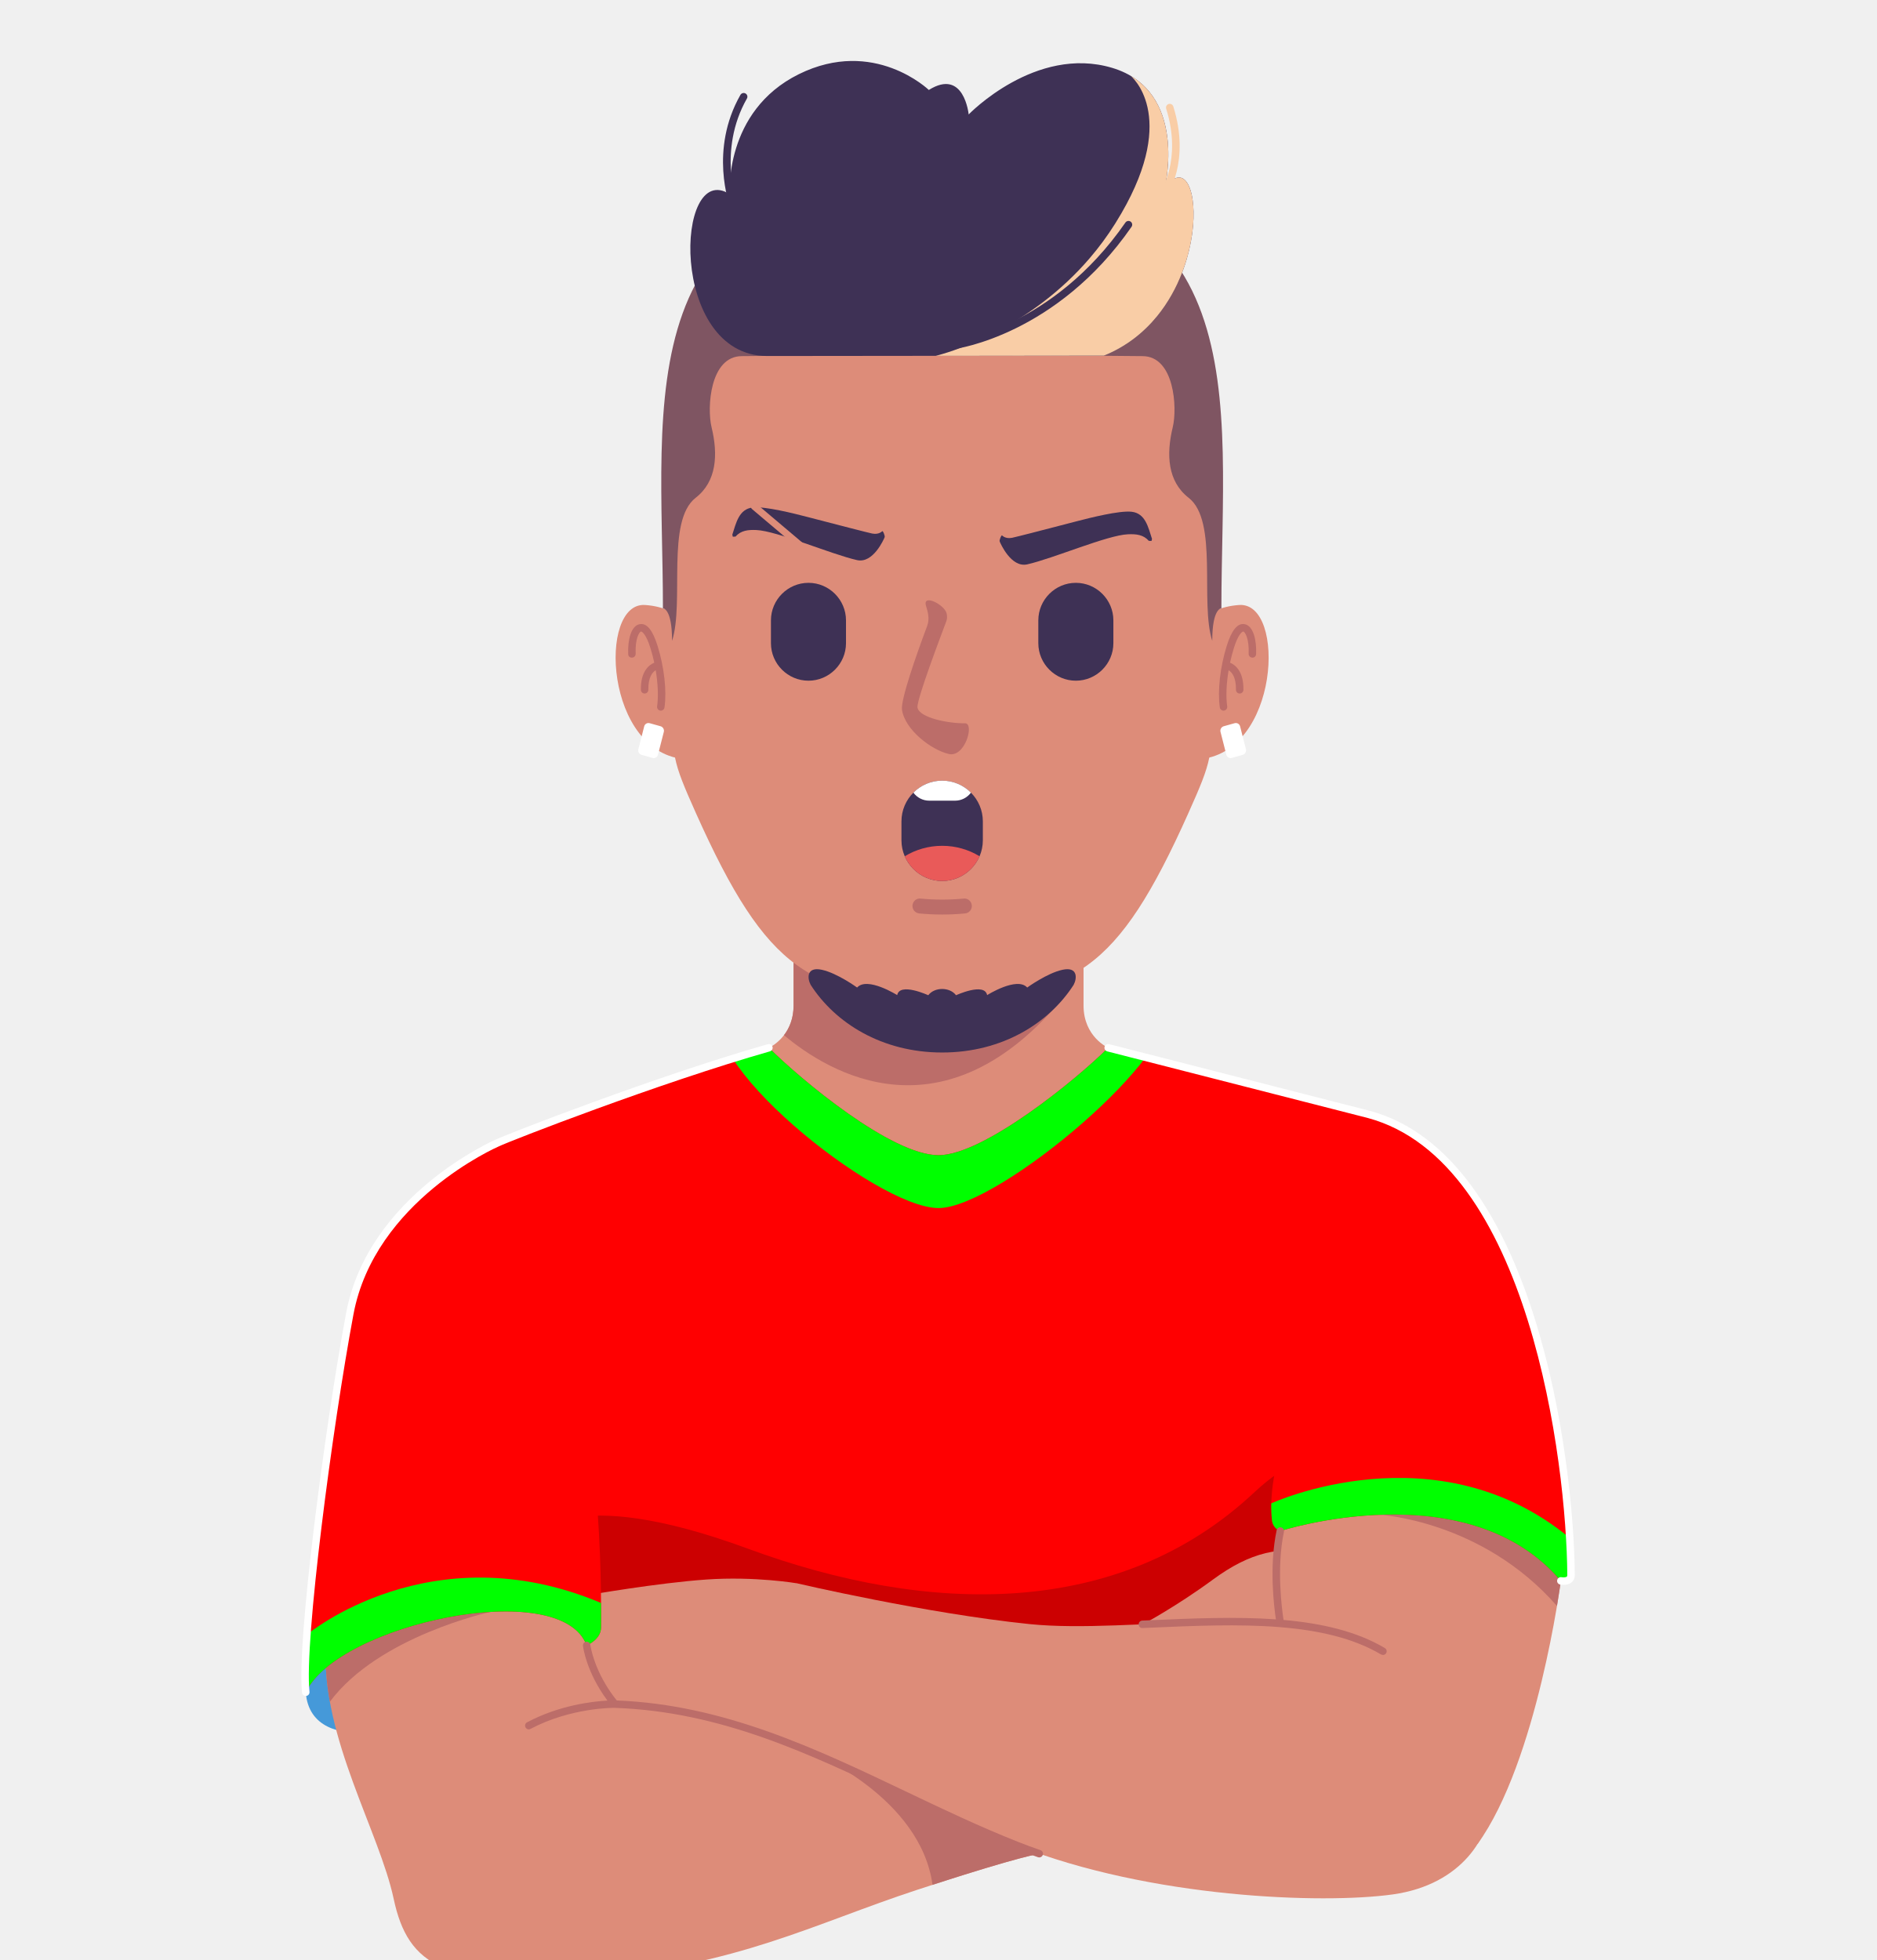
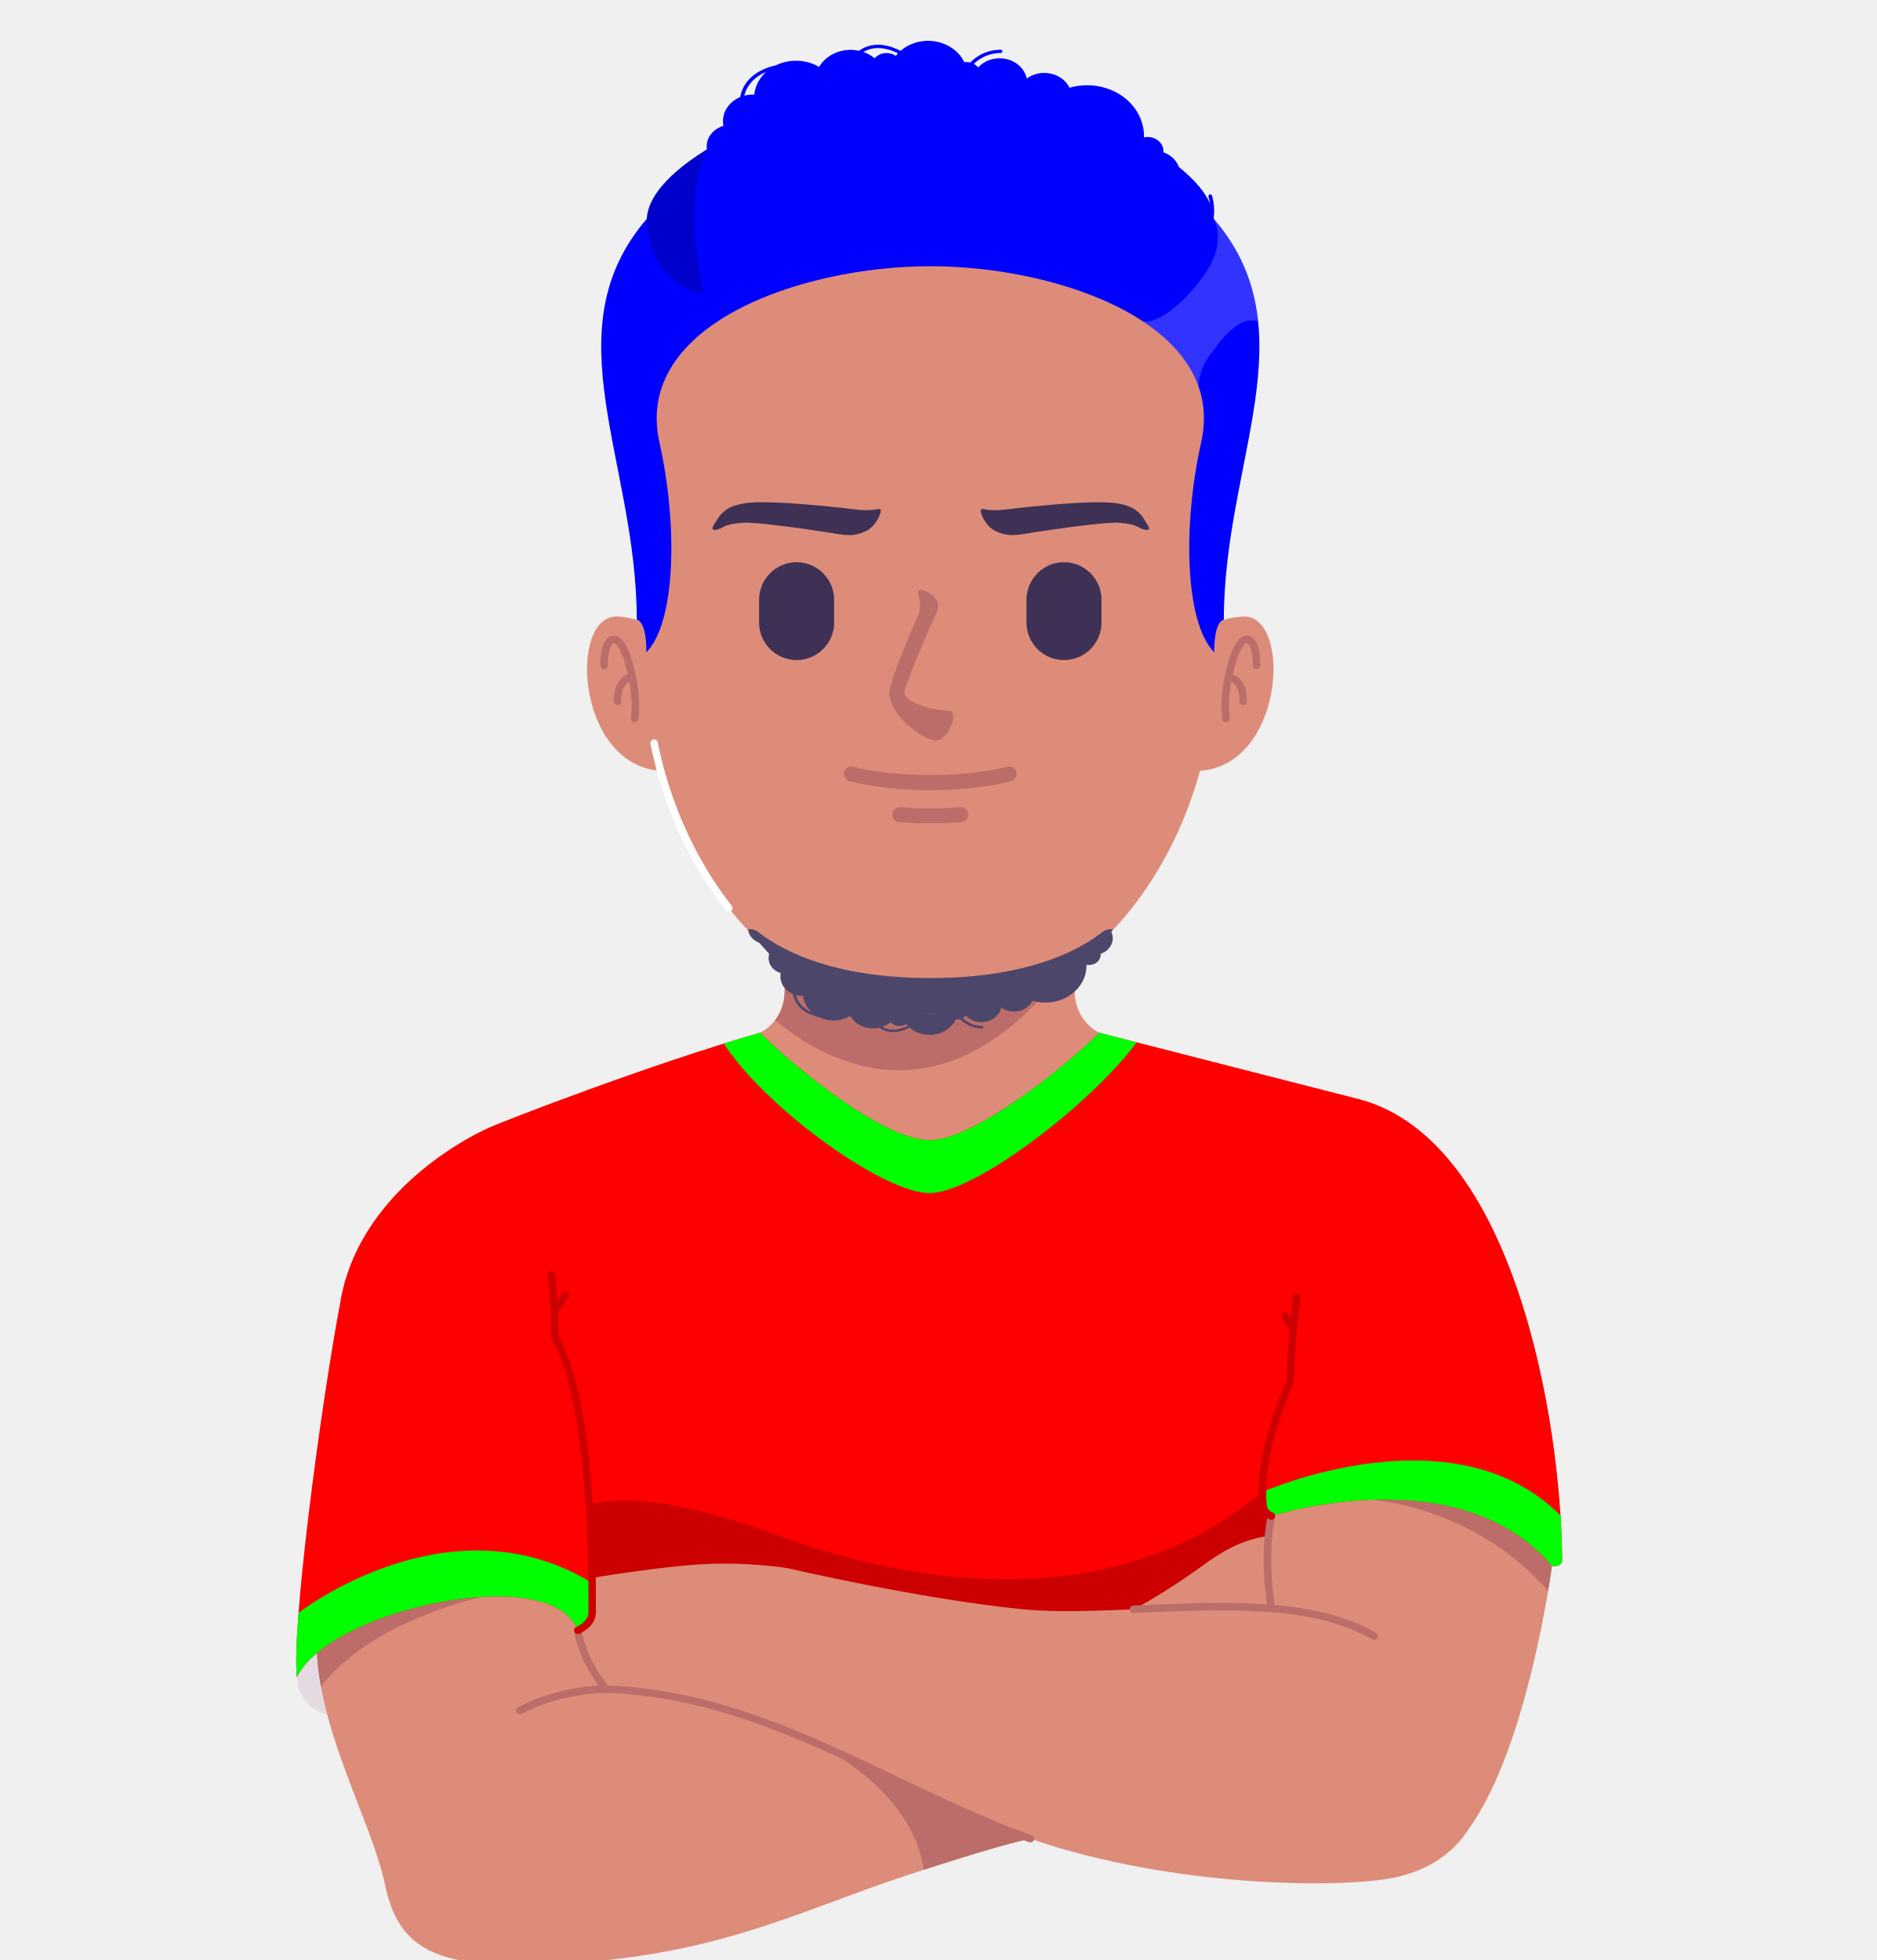
<svg xmlns="http://www.w3.org/2000/svg" width="224" height="234" viewBox="0 0 224 234" fill="none">
  <g clip-path="url(#clip0_1_1358)">
-     <path fill-rule="evenodd" clip-rule="evenodd" d="M94.737 145.085H129.354V128.468C131.486 127.763 133.734 126.901 133.734 126.901L132.298 125.091C132.298 125.091 129.354 123.801 129.354 120.041V88.063H94.737V120.041C94.737 123.801 91.792 125.091 91.792 125.091L90.356 126.901C90.356 126.901 92.601 127.763 94.737 128.468V145.085Z" fill="#DD8C79" />
-     <path fill-rule="evenodd" clip-rule="evenodd" d="M94.737 109.744V120.041C94.737 121.637 94.205 122.791 93.593 123.585C98.976 128.107 112.734 136.407 127.074 118.947L105.096 106.088C105.096 106.088 99.354 108.143 94.737 109.744Z" fill="#BC6D69" />
-     <path fill-rule="evenodd" clip-rule="evenodd" d="M144.72 57.896C144.72 65.541 144.874 76.099 144.709 83.772C144.674 90.349 144.77 90.601 141.846 97.129C133.392 116.008 128.089 119.125 112.477 119.125C96.862 119.125 91.56 116.008 83.104 97.129C80.182 90.601 80.278 90.349 80.242 83.772C80.076 76.099 80.232 65.541 80.232 57.896C80.232 36.735 96.354 26.152 112.477 26.152C128.596 26.152 144.72 36.735 144.72 57.896Z" fill="#DD8C79" />
-     <path fill-rule="evenodd" clip-rule="evenodd" d="M81.997 90.656C72.177 90.123 71.349 71.828 77.018 72.229C81.74 72.565 82.728 75.729 83.038 77.057C83.353 78.385 81.997 90.656 81.997 90.656Z" fill="#DD8C79" />
-     <path fill-rule="evenodd" clip-rule="evenodd" d="M142.949 90.656C152.766 90.123 153.596 71.828 147.926 72.229C143.208 72.565 142.217 75.729 141.906 77.057C141.593 78.385 142.949 90.656 142.949 90.656Z" fill="#DD8C79" />
-     <path d="M146.064 84.844C145.846 84.844 145.654 84.681 145.622 84.46C145.341 82.479 145.654 79.664 146.445 77.119C147.026 75.251 147.734 74.36 148.581 74.519C149.628 74.7 150.026 76.443 149.956 78.085C149.945 78.331 149.773 78.531 149.489 78.512C149.245 78.5 149.054 78.292 149.065 78.047C149.141 76.276 148.641 75.433 148.426 75.397L148.42 75.396C148.297 75.396 147.814 75.711 147.297 77.383C147.121 77.948 146.97 78.529 146.845 79.116C147.472 79.383 148.48 80.153 148.44 82.361C148.436 82.607 148.237 82.799 147.994 82.799H147.986C147.741 82.793 147.545 82.592 147.549 82.347C147.577 80.847 147.056 80.249 146.673 80.015C146.406 81.608 146.336 83.157 146.505 84.336C146.54 84.577 146.37 84.804 146.128 84.839L146.064 84.844Z" fill="#BC6D69" />
-     <path d="M78.888 84.844L78.825 84.839C78.58 84.804 78.412 84.577 78.447 84.336C78.614 83.157 78.545 81.608 78.279 80.015C77.896 80.249 77.375 80.844 77.401 82.347C77.405 82.592 77.209 82.793 76.964 82.799H76.956C76.712 82.799 76.515 82.607 76.51 82.361C76.471 80.153 77.479 79.383 78.107 79.116C77.98 78.529 77.829 77.948 77.653 77.383C77.135 75.711 76.653 75.396 76.531 75.396L76.523 75.397C76.311 75.433 75.809 76.276 75.886 78.047C75.896 78.292 75.706 78.5 75.46 78.512C75.156 78.529 75.005 78.331 74.995 78.085C74.925 76.443 75.323 74.7 76.369 74.519C77.228 74.363 77.926 75.249 78.505 77.119C79.296 79.667 79.612 82.48 79.328 84.46C79.297 84.681 79.106 84.844 78.888 84.844Z" fill="#BC6D69" />
-     <path fill-rule="evenodd" clip-rule="evenodd" d="M112.477 20.805C150.65 20.805 145.812 47.817 145.812 72.632C145.812 72.632 144.72 72.58 144.72 76.508C143.233 71.901 145.461 62.195 141.9 59.429C139.382 57.473 139.213 54.26 140.005 51C140.562 48.7 140.213 42.517 136.385 42.517C135.734 42.517 123.926 42.377 112.477 42.38C101.024 42.377 89.217 42.517 88.568 42.517C84.737 42.517 84.388 48.7 84.946 51C85.738 54.26 85.569 57.473 83.05 59.429C79.492 62.195 81.718 71.901 80.232 76.508C80.232 72.58 79.141 72.632 79.141 72.632C79.141 47.817 74.299 20.805 112.477 20.805Z" fill="#7F5562" />
-     <path fill-rule="evenodd" clip-rule="evenodd" d="M131.784 42.461C145.421 36.935 143.82 15.903 139.049 22.432C139.049 22.432 141.921 10.836 132.77 8.101C123.622 5.367 115.641 13.664 115.641 13.664C115.641 13.664 115.101 8.101 110.885 10.741C110.885 10.741 104.338 4.424 95.368 8.855C86.398 13.288 87.116 23.187 87.116 23.187C80.598 18.971 79.784 42.503 91.598 42.503C99.76 42.503 131.784 42.461 131.784 42.461Z" fill="#3E3155" />
-     <path fill-rule="evenodd" clip-rule="evenodd" d="M128.172 117.58C125.266 122.105 119.698 125.656 112.477 125.656C105.256 125.656 99.685 122.105 96.78 117.58C96.366 116.807 96.26 115.383 98.106 115.779C99.95 116.176 102.322 117.899 102.322 117.899C103.538 116.556 107.109 118.804 107.109 118.804C107.412 117.249 110.817 118.819 110.817 118.819C111.569 117.823 113.382 117.823 114.133 118.819C114.133 118.819 117.54 117.249 117.844 118.804C117.844 118.804 121.412 116.556 122.629 117.899C122.629 117.899 125 116.176 126.846 115.779C128.692 115.383 128.585 116.807 128.172 117.58Z" fill="#3E3155" />
-     <path fill-rule="evenodd" clip-rule="evenodd" d="M77.559 86.341L78.859 86.705C79.145 86.788 79.32 87.088 79.248 87.375L78.549 90.109C78.476 90.397 78.183 90.567 77.896 90.487L76.597 90.12C76.309 90.039 76.136 89.739 76.21 89.451L76.906 86.716C76.98 86.429 77.273 86.26 77.559 86.341Z" fill="white" />
-     <path fill-rule="evenodd" clip-rule="evenodd" d="M147.393 86.341L146.09 86.705C145.806 86.788 145.633 87.088 145.705 87.375L146.404 90.109C146.476 90.397 146.768 90.567 147.054 90.487L148.354 90.12C148.641 90.039 148.813 89.739 148.742 89.451L148.044 86.716C147.972 86.429 147.677 86.26 147.393 86.341Z" fill="white" />
-     <path fill-rule="evenodd" clip-rule="evenodd" d="M139.049 22.432C139.049 22.432 141.425 12.835 134.966 9.044C134.966 9.044 140.729 13.637 133.874 25.464C133.644 25.861 133.398 26.268 133.141 26.68C132.194 28.189 131.169 29.565 130.1 30.812C123.085 39.007 114.109 41.831 112.101 42.38C111.836 42.453 111.692 42.485 111.692 42.485C119.716 42.477 127.56 42.468 130.533 42.463C131.336 42.463 131.784 42.461 131.784 42.461C134.461 41.377 136.549 39.695 138.144 37.741C139.454 36.135 140.429 34.344 141.122 32.549C143.869 25.413 142.113 18.239 139.049 22.432Z" fill="#F9CDA6" />
-     <path fill-rule="evenodd" clip-rule="evenodd" d="M128.434 69.583H128.437C130.9 69.583 132.916 71.599 132.916 74.064V76.788C132.916 79.252 130.9 81.267 128.437 81.267H128.434C125.972 81.267 123.956 79.252 123.956 76.788V74.064C123.956 71.599 125.972 69.583 128.434 69.583Z" fill="#3E3155" />
-     <path fill-rule="evenodd" clip-rule="evenodd" d="M96.518 69.583H96.516C94.052 69.583 92.036 71.599 92.036 74.064V76.788C92.036 79.252 94.052 81.267 96.516 81.267H96.518C98.98 81.267 100.996 79.252 100.996 76.788V74.064C100.996 71.599 98.98 69.583 96.518 69.583Z" fill="#3E3155" />
-     <path fill-rule="evenodd" clip-rule="evenodd" d="M113.009 73.232C113.081 73.543 113.078 73.885 112.985 74.135C112.328 75.899 109.44 83.475 109.528 84.453C109.716 85.705 113.3 86.388 115.194 86.348C116.369 86.323 115.217 90.468 113.273 90.017C111.198 89.547 108.036 87.14 107.681 84.741C107.509 83.585 109.341 78.309 110.682 74.745C111.028 73.833 110.732 72.94 110.552 72.351C110.088 70.82 112.772 72.2 113.009 73.232Z" fill="#BC6D69" />
-     <path fill-rule="evenodd" clip-rule="evenodd" d="M102.31 66.869C104.253 67.312 105.521 64.339 105.597 64.172L105.622 64.047C105.609 63.921 105.453 63.399 105.325 63.411C105.325 63.411 104.945 63.861 104.12 63.697C103.628 63.6 99.82 62.609 96.378 61.716C94.866 61.323 91.333 60.423 89.861 60.588C88.2 60.773 87.877 62.459 87.424 63.831L87.485 64.079L87.806 64.06C88.461 63.324 89.305 63.236 90.297 63.279C92.757 63.381 99.166 66.153 102.31 66.869Z" fill="#3E3155" />
-     <path fill-rule="evenodd" clip-rule="evenodd" d="M90.312 60.153C90.141 60.008 89.88 60.028 89.734 60.201C89.589 60.375 89.61 60.633 89.782 60.781L95.217 65.375C95.39 65.52 95.649 65.5 95.796 65.328C95.941 65.153 95.921 64.896 95.748 64.749L90.312 60.153Z" fill="#DD8C79" />
-     <path fill-rule="evenodd" clip-rule="evenodd" d="M122.641 67.377C120.7 67.82 119.43 64.847 119.357 64.68L119.33 64.555C119.342 64.429 119.5 63.907 119.626 63.919C119.628 63.919 120.006 64.369 120.83 64.205C121.324 64.109 125.133 63.117 128.573 62.224C130.085 61.831 133.617 60.932 135.09 61.096C136.753 61.283 137.076 62.965 137.529 64.339L137.466 64.585L137.145 64.568C136.492 63.831 135.648 63.744 134.654 63.787C132.196 63.888 125.785 66.661 122.641 67.377Z" fill="#3E3155" />
-     <path d="M112.477 109.185C111.557 109.185 110.636 109.14 109.734 109.052C109.245 109.005 108.888 108.569 108.934 108.079C108.982 107.588 109.424 107.212 109.909 107.28C111.593 107.445 113.362 107.445 115.041 107.28C115.518 107.212 115.966 107.588 116.016 108.079C116.062 108.569 115.705 109.005 115.216 109.052C114.318 109.14 113.396 109.185 112.477 109.185Z" fill="#BC6D69" />
-     <path fill-rule="evenodd" clip-rule="evenodd" d="M112.477 93.201C115.148 93.201 117.333 95.388 117.333 98.06V100.32C117.333 102.992 115.148 105.179 112.477 105.179C109.804 105.179 107.617 102.992 107.617 100.32V98.06C107.617 95.388 109.804 93.201 112.477 93.201Z" fill="#3E3155" />
-     <path fill-rule="evenodd" clip-rule="evenodd" d="M116.941 102.227C115.641 101.436 114.112 100.979 112.477 100.979C110.841 100.979 109.312 101.436 108.01 102.227C108.756 103.959 110.478 105.179 112.477 105.179C114.472 105.179 116.198 103.959 116.941 102.227Z" fill="#E95A59" />
-     <path fill-rule="evenodd" clip-rule="evenodd" d="M109.041 94.632C109.469 95.213 110.158 95.591 110.932 95.591H114.018C114.793 95.591 115.481 95.213 115.912 94.632C115.032 93.749 113.814 93.201 112.477 93.201H112.474C111.138 93.201 109.922 93.749 109.041 94.632Z" fill="white" />
-     <path d="M87.601 25.052C87.421 25.052 87.253 24.943 87.185 24.763C87.078 24.487 84.653 17.893 88.393 11.327C88.517 11.115 88.788 11.039 89.001 11.161C89.216 11.283 89.289 11.555 89.166 11.768C85.641 17.96 87.993 24.385 88.017 24.451C88.104 24.68 87.986 24.937 87.757 25.023L87.601 25.052ZM114.024 41.647C113.804 41.647 113.612 41.481 113.582 41.257C113.552 41.015 113.724 40.792 113.968 40.759C114.084 40.744 125.669 39.112 134.354 26.568C134.494 26.368 134.773 26.317 134.974 26.457C135.174 26.596 135.224 26.875 135.085 27.076C126.166 39.96 114.2 41.627 114.081 41.643L114.024 41.647Z" fill="#3E3155" />
-     <path d="M138.844 23.708L138.586 23.625C138.385 23.481 138.34 23.205 138.48 23.005C138.508 22.965 141.152 19.125 139.221 12.979C139.146 12.743 139.277 12.493 139.512 12.419C139.742 12.34 139.997 12.476 140.07 12.711C142.142 19.305 139.328 23.351 139.205 23.52C139.12 23.643 138.982 23.708 138.844 23.708Z" fill="#F9CDA6" />
-     <path fill-rule="evenodd" clip-rule="evenodd" d="M43.593 206.787C40.719 207.089 36.802 206.292 36.504 202.033C36.203 197.776 40.582 197.525 40.665 197.659C40.748 197.79 43.776 203.202 43.776 203.314L43.593 206.787Z" fill="#4599D9" />
-     <path fill-rule="evenodd" clip-rule="evenodd" d="M59.338 136.471C60.716 135.804 78.65 128.839 91.792 125.091C95.629 128.919 106.413 137.916 112.044 137.916C117.408 137.916 128.461 128.919 132.298 125.091L163.398 133.044V194.824L162.369 206.659H64.24L59.338 136.471Z" fill="#FF0001" />
-     <path fill-rule="evenodd" clip-rule="evenodd" d="M75.748 206.659H64.24L62.753 185.364C63.406 184.187 63.818 183.471 63.818 183.471C63.818 183.471 67.689 176.931 89.273 184.888C110.862 192.844 133.589 193.278 149.713 178.192C165.834 163.107 163.101 197.239 162.158 197.239C161.216 197.239 121.616 201.953 116.524 202.896C113.481 203.459 92.525 205.637 75.748 206.659Z" fill="#CC0001" />
-     <path fill-rule="evenodd" clip-rule="evenodd" d="M95.144 189.028C95.144 189.028 90.138 188.171 84.322 188.576C78.508 188.981 70.26 190.424 70.26 190.424L67.329 195.337L70.396 204.893C70.396 204.893 73.775 206.38 75.442 205.252C77.109 204.125 95.638 194.165 95.144 189.028Z" fill="#DD8C79" />
-     <path fill-rule="evenodd" clip-rule="evenodd" d="M70.038 196.444C70.038 196.444 70.44 199.847 73.414 203.453L81.8 201.017L109.926 202.729L124.101 221.32C124.101 221.32 121.825 221.569 109.477 225.627C97.125 229.684 87.929 234.732 70.53 236.085C53.131 237.437 48.714 234.732 47 226.709C45.288 218.687 38.437 207.508 38.888 196.78C39.337 186.052 56.736 185.96 56.736 185.96C56.736 185.96 70.349 188.033 70.038 196.444Z" fill="#DD8C79" />
-     <path fill-rule="evenodd" clip-rule="evenodd" d="M111.71 205.069L124.101 221.32C124.101 221.32 122.054 221.547 111.326 225.023C109.892 214.597 97.042 209.284 97.042 209.284L110.24 204.724C110.742 204.837 111.232 204.953 111.71 205.069Z" fill="#BC6D69" />
-     <path fill-rule="evenodd" clip-rule="evenodd" d="M39.381 203.168C38.996 201.039 38.798 198.901 38.888 196.78C39.216 188.956 48.557 186.789 53.591 186.19L58.575 192.438C58.575 192.438 45.208 195.32 39.381 203.168Z" fill="#BC6D69" />
-     <path fill-rule="evenodd" clip-rule="evenodd" d="M133.184 195.877L136.441 193.919C136.441 193.919 140.394 191.82 144.812 188.575C149.23 185.331 152.925 184.428 157.614 185.511C162.302 186.594 163.398 192.09 163.398 192.09C163.398 192.09 160.229 200.206 157.344 198.851C154.458 197.5 133.184 195.877 133.184 195.877Z" fill="#DD8C79" />
-     <path fill-rule="evenodd" clip-rule="evenodd" d="M186.333 188.736C186.333 188.736 183.534 210.265 176.39 220.156L152.852 193.828C152.852 193.828 151.764 187.904 152.841 182.787C153.92 177.669 153.92 177.669 153.92 177.669C153.92 177.669 174.834 173.971 175.825 174.513C176.817 175.055 186.284 183.167 186.333 188.736Z" fill="#DD8C79" />
-     <path fill-rule="evenodd" clip-rule="evenodd" d="M186.333 188.736C186.333 188.736 186.185 189.869 185.872 191.735C176.917 181.483 164.7 180.847 164.7 180.847L168.521 175.265C172.314 174.699 175.456 174.312 175.825 174.513C176.817 175.055 186.284 183.167 186.333 188.736Z" fill="#BC6D69" />
-     <path fill-rule="evenodd" clip-rule="evenodd" d="M187.552 188.016C187.44 171.173 181.777 137.984 163.398 133.044C163.398 133.044 155.638 144.203 155.096 166.739C155.096 166.739 151.13 175.214 151.852 181.524C151.852 181.524 151.896 182.425 152.841 182.787C152.841 182.787 175.153 175.575 186.333 188.736C186.333 188.736 187.572 188.985 187.552 188.016Z" fill="#FF0001" />
-     <path fill-rule="evenodd" clip-rule="evenodd" d="M187.552 188.016C187.541 186.653 187.497 185.181 187.412 183.628C171.464 170.421 151.789 179.473 151.768 179.483C151.75 180.18 151.776 180.864 151.852 181.524C151.852 181.524 151.896 182.425 152.841 182.787C152.841 182.787 175.153 175.575 186.332 188.736C186.332 188.736 187.572 188.985 187.552 188.016Z" fill="#00FF00" />
-     <path fill-rule="evenodd" clip-rule="evenodd" d="M59.338 136.471C59.338 136.471 44.375 142.86 41.76 156.833C39.147 170.807 35.873 196.175 36.504 202.033C40.338 193.896 66.981 188.132 70.037 196.444C70.037 196.444 71.75 195.744 71.75 194.301C71.75 192.859 72.151 169.909 67.284 161.347C67.284 161.347 67.647 141.339 59.338 136.471Z" fill="#FF0001" />
-     <path fill-rule="evenodd" clip-rule="evenodd" d="M36.641 195.156C36.421 198.245 36.357 200.669 36.504 202.033C40.338 193.896 66.981 188.132 70.037 196.444C70.037 196.444 71.75 195.744 71.75 194.301C71.75 194.026 71.763 192.968 71.754 191.375C51.405 182.801 36.651 195.147 36.641 195.156Z" fill="#00FF00" />
-     <path fill-rule="evenodd" clip-rule="evenodd" d="M95.144 189.028C95.144 189.028 110.557 192.633 122.908 193.896C135.257 195.159 154.461 190.831 165.098 197.14C175.737 203.453 177.901 211.656 177.901 215.351C177.901 219.047 174.653 225 166.27 226.171C157.886 227.341 137.333 226.621 121.374 220.311C105.418 214 91.354 204.083 73.414 203.453L95.144 189.028Z" fill="#DD8C79" />
-     <path d="M165.098 197.585L164.87 197.523C161.562 195.563 157.428 194.643 152.901 194.271L152.729 194.255C147.852 193.867 142.532 194.099 137.301 194.328L136.401 194.367C136.104 194.375 135.946 194.187 135.934 193.941C135.925 193.695 136.116 193.487 136.362 193.476L137.262 193.437C142.352 193.216 147.525 192.989 152.318 193.331C152.073 191.706 151.506 186.967 152.406 182.695C152.456 182.455 152.692 182.302 152.934 182.351C153.174 182.401 153.328 182.637 153.278 182.878C152.377 187.156 153.028 192.077 153.232 193.402C157.777 193.801 161.945 194.752 165.325 196.757C165.536 196.883 165.606 197.156 165.481 197.367C165.398 197.508 165.25 197.585 165.098 197.585ZM124.07 221.755L123.924 221.731C123.008 221.411 122.101 221.076 121.21 220.724C116.597 218.901 112.084 216.747 107.717 214.664C96.589 209.356 86.078 204.345 73.403 203.899C73.275 203.885 68.138 203.859 63.337 206.409C63.123 206.528 62.852 206.445 62.736 206.226C62.619 206.008 62.703 205.739 62.919 205.625C66.79 203.567 70.773 203.124 72.518 203.029C69.993 199.641 69.612 196.631 69.596 196.497C69.566 196.252 69.741 196.031 69.984 196.002C70.221 195.968 70.451 196.145 70.479 196.39C70.483 196.421 70.9 199.621 73.632 203.014C86.408 203.514 97.434 208.775 108.101 213.86C112.453 215.937 116.953 218.083 121.538 219.897C122.418 220.244 123.312 220.575 124.216 220.888C124.448 220.968 124.57 221.224 124.492 221.456C124.426 221.639 124.256 221.755 124.07 221.755Z" fill="#BC6D69" />
-     <path fill-rule="evenodd" clip-rule="evenodd" d="M87.474 126.381C89.084 128.889 91.721 131.708 94.737 134.351C100.765 139.64 108.289 144.228 112.044 144.228C115.68 144.228 123.158 139.416 129.354 133.973C132.298 131.387 134.953 128.659 136.768 126.235L132.298 125.091C128.461 128.919 117.408 137.917 112.044 137.917C106.413 137.917 95.629 128.919 91.792 125.091C90.398 125.489 88.95 125.921 87.474 126.381Z" fill="#00FF00" />
-     <path d="M186.657 189.211C186.445 189.211 186.282 189.181 186.246 189.173C186.005 189.125 185.849 188.892 185.897 188.651C185.944 188.408 186.18 188.257 186.42 188.299C186.604 188.333 186.928 188.331 187.046 188.231C187.064 188.216 187.109 188.177 187.106 188.025C187.017 174.605 182.562 138.656 163.284 133.473L132.188 125.523C131.949 125.46 131.806 125.219 131.866 124.98C131.926 124.743 132.164 124.607 132.409 124.659L163.509 132.613C183.33 137.941 187.906 174.411 187.997 188.014C188.008 188.485 187.797 188.764 187.618 188.913C187.328 189.155 186.948 189.211 186.657 189.211ZM36.504 202.48C36.279 202.48 36.086 202.309 36.059 202.083C35.411 196.056 38.781 170.341 41.323 156.749C43.951 142.707 59.011 136.125 59.163 136.06C60.529 135.399 78.406 128.445 91.669 124.663C91.909 124.599 92.15 124.732 92.221 124.968C92.289 125.205 92.15 125.452 91.914 125.519C78.695 129.289 60.908 136.205 59.532 136.872C59.364 136.943 44.736 143.347 42.197 156.913C39.667 170.453 36.306 196.032 36.947 201.987C36.972 202.232 36.795 202.451 36.552 202.477L36.504 202.48Z" fill="white" />
+     <path fill-rule="evenodd" clip-rule="evenodd" d="M42.534 204.995C39.66 205.297 35.743 204.5 35.444 200.241C35.143 195.983 39.522 195.733 39.606 195.864C39.689 195.997 42.716 201.409 42.716 201.524L42.534 204.995Z" fill="#E4DAE2" />
+     <path fill-rule="evenodd" clip-rule="evenodd" d="M93.677 143.295H128.295V126.679C130.427 125.972 132.675 125.109 132.675 125.109L131.239 123.297C131.239 123.297 128.295 122.011 128.295 118.251V86.271H93.677V118.251C93.677 122.011 90.732 123.297 90.732 123.297L89.296 125.109C89.296 125.109 91.541 125.972 93.677 126.679V143.295Z" fill="#DD8C79" />
+     <path fill-rule="evenodd" clip-rule="evenodd" d="M93.678 107.953V118.251C93.678 119.845 93.146 120.997 92.534 121.792C97.916 126.315 111.675 134.615 126.015 117.153L104.036 104.296C104.036 104.296 98.295 106.352 93.678 107.953Z" fill="#BC6D69" />
+     <path fill-rule="evenodd" clip-rule="evenodd" d="M58.279 134.677C59.656 134.011 77.59 127.047 90.732 123.3C94.57 127.128 105.353 136.125 110.984 136.125C116.348 136.125 127.402 127.128 131.239 123.3L162.339 131.252V193.031L161.31 204.865H63.18L58.279 134.677Z" fill="#FF0001" />
+     <path fill-rule="evenodd" clip-rule="evenodd" d="M162.339 173.581V193.031L162.102 195.76C152.611 196.831 123.766 200.307 119.472 201.103C116.43 201.667 95.472 203.847 78.696 204.865H63.18L62.156 190.236C64.503 185.611 66.766 181.681 66.766 181.681C66.766 181.681 70.636 175.139 92.223 183.095C113.808 191.051 136.536 191.484 152.66 176.4C157.266 172.091 160.331 171.801 162.339 173.581Z" fill="#CC0001" />
+     <path fill-rule="evenodd" clip-rule="evenodd" d="M94.084 187.235C94.084 187.235 89.079 186.377 83.263 186.784C77.448 187.188 69.2 188.633 69.2 188.633L66.27 193.544L69.336 203.101C69.336 203.101 72.716 204.588 74.383 203.461C76.049 202.333 94.579 192.372 94.084 187.235Z" fill="#DD8C79" />
+     <path fill-rule="evenodd" clip-rule="evenodd" d="M68.978 194.651C68.978 194.651 69.381 198.055 72.354 201.66L80.74 199.224L108.867 200.937L123.042 219.528C123.042 219.528 120.766 219.779 108.418 223.835C96.066 227.892 86.87 232.94 69.47 234.292C52.072 235.644 47.654 232.94 45.941 224.917C44.228 216.893 37.378 205.716 37.828 194.987C38.278 184.259 55.677 184.168 55.677 184.168C55.677 184.168 69.289 186.243 68.978 194.651Z" fill="#DD8C79" />
+     <path fill-rule="evenodd" clip-rule="evenodd" d="M110.651 203.277L123.042 219.528C123.042 219.528 120.995 219.753 110.267 223.231C108.832 212.805 95.983 207.492 95.983 207.492L109.18 202.932C109.683 203.044 110.172 203.16 110.651 203.277Z" fill="#BC6D69" />
+     <path fill-rule="evenodd" clip-rule="evenodd" d="M38.322 201.375C37.937 199.248 37.739 197.108 37.828 194.987C38.156 187.164 47.498 184.997 52.532 184.399L57.516 190.648C57.516 190.648 44.149 193.528 38.322 201.375Z" fill="#BC6D69" />
+     <path fill-rule="evenodd" clip-rule="evenodd" d="M132.124 194.085L135.382 192.127C135.382 192.127 139.335 190.028 143.752 186.784C148.171 183.536 151.866 182.636 156.555 183.717C161.243 184.8 162.339 190.3 162.339 190.3C162.339 190.3 159.17 198.412 156.284 197.06C153.399 195.708 132.124 194.085 132.124 194.085Z" fill="#DD8C79" />
+     <path fill-rule="evenodd" clip-rule="evenodd" d="M185.273 186.945C185.273 186.945 182.475 208.473 175.331 218.364L151.792 192.035C151.792 192.035 150.704 186.112 151.781 180.995C152.86 175.876 152.86 175.876 152.86 175.876C152.86 175.876 173.775 172.18 174.765 172.721C175.757 173.261 185.224 181.375 185.273 186.945Z" fill="#DD8C79" />
+     <path fill-rule="evenodd" clip-rule="evenodd" d="M185.274 186.945C185.274 186.945 185.126 188.079 184.812 189.943C175.858 179.691 163.64 179.055 163.64 179.055L167.462 173.472C171.255 172.907 174.396 172.521 174.766 172.721C175.758 173.261 185.224 181.375 185.274 186.945Z" fill="#BC6D69" />
+     <path fill-rule="evenodd" clip-rule="evenodd" d="M186.492 186.224C186.38 169.383 180.718 136.193 162.339 131.252C162.339 131.252 154.579 142.411 154.036 164.948C154.036 164.948 150.071 173.421 150.792 179.732C150.792 179.732 150.836 180.633 151.782 180.995C151.782 180.995 174.094 173.781 185.274 186.945C185.274 186.945 186.512 187.193 186.492 186.224Z" fill="#FF0001" />
+     <path fill-rule="evenodd" clip-rule="evenodd" d="M186.492 186.224C186.482 184.603 186.419 182.831 186.299 180.944C173.506 168.028 150.727 178.119 150.704 178.128C150.704 178.673 150.732 179.211 150.792 179.732C150.792 179.732 150.836 180.636 151.782 180.995C151.782 180.995 174.094 173.781 185.272 186.945C185.272 186.945 186.512 187.193 186.492 186.224Z" fill="#00FF00" />
+     <path fill-rule="evenodd" clip-rule="evenodd" d="M58.279 134.677C58.279 134.677 43.316 141.068 40.7 155.04C38.087 169.013 34.813 194.383 35.444 200.241C39.279 192.101 65.922 186.339 68.978 194.651C68.978 194.651 70.691 193.953 70.691 192.511C70.691 191.068 71.092 168.117 66.225 159.553C66.225 159.553 66.588 139.545 58.279 134.677Z" fill="#FF0001" />
+     <path fill-rule="evenodd" clip-rule="evenodd" d="M35.638 192.565C35.374 196.035 35.284 198.761 35.444 200.241C39.279 192.101 65.922 186.339 68.978 194.651C68.978 194.651 70.691 193.953 70.691 192.511C70.691 192.201 70.709 190.912 70.691 188.992C53.594 178.519 35.638 192.565 35.638 192.565Z" fill="#00FF00" />
+     <path fill-rule="evenodd" clip-rule="evenodd" d="M94.084 187.235C94.084 187.235 109.498 190.841 121.848 192.104C134.198 193.365 153.402 189.039 164.039 195.349C174.678 201.66 176.842 209.863 176.842 213.559C176.842 217.255 173.594 223.205 165.211 224.377C156.827 225.551 136.274 224.828 120.315 218.519C104.359 212.208 90.295 202.292 72.354 201.66L94.084 187.235Z" fill="#DD8C79" />
+     <path d="M164.039 195.796L163.811 195.733C160.503 193.771 156.367 192.853 151.84 192.479L151.669 192.464C146.797 192.077 141.476 192.309 136.251 192.533L135.341 192.575C135.044 192.576 134.887 192.393 134.875 192.148C134.865 191.901 135.056 191.695 135.303 191.683L136.211 191.643C141.296 191.421 146.468 191.197 151.259 191.539C151.013 189.915 150.447 185.175 151.347 180.903C151.396 180.664 151.632 180.508 151.875 180.559C152.115 180.609 152.268 180.847 152.219 181.085C151.317 185.364 151.968 190.287 152.172 191.612C156.719 192.009 160.885 192.961 164.265 194.967C164.477 195.091 164.547 195.365 164.421 195.577C164.339 195.716 164.191 195.796 164.039 195.796ZM123.011 219.964L122.864 219.939C121.948 219.62 121.041 219.284 120.152 218.933C115.537 217.108 111.024 214.955 106.657 212.872C95.529 207.565 85.019 202.552 72.345 202.107C72.2 202.123 67.073 202.071 62.278 204.617C62.064 204.732 61.792 204.651 61.676 204.432C61.56 204.215 61.643 203.945 61.86 203.831C65.731 201.773 69.714 201.331 71.459 201.237C68.934 197.849 68.552 194.839 68.537 194.703C68.507 194.459 68.681 194.237 68.925 194.208C69.177 194.175 69.391 194.353 69.42 194.597C69.423 194.631 69.84 197.828 72.573 201.224C85.348 201.723 96.375 206.981 107.041 212.068C111.393 214.144 115.893 216.291 120.479 218.104C121.359 218.451 122.252 218.783 123.156 219.096C123.391 219.177 123.513 219.432 123.432 219.664C123.367 219.849 123.196 219.964 123.011 219.964Z" fill="#BC6D69" />
+     <path d="M68.978 195.096C68.804 195.096 68.637 194.992 68.567 194.82C68.475 194.592 68.581 194.332 68.809 194.237C68.823 194.232 70.245 193.631 70.245 192.511L70.248 192.189C70.303 184.872 69.981 167.065 65.838 159.773L65.779 159.544C65.78 159.513 65.831 156.311 65.376 152.229C65.349 151.984 65.527 151.765 65.77 151.737C66.019 151.735 66.234 151.888 66.264 152.131C66.386 153.245 66.475 154.295 66.534 155.236L67.136 154.401C67.279 154.199 67.559 154.155 67.757 154.303C67.956 154.445 68.003 154.724 67.857 154.921L66.611 156.651C66.673 158.087 66.673 159.101 66.672 159.439C70.865 166.98 71.193 184.841 71.138 192.195L71.136 192.511C71.136 194.232 69.227 195.028 69.146 195.063L68.978 195.096Z" fill="#CC0001" />
+     <path fill-rule="evenodd" clip-rule="evenodd" d="M86.415 124.588C88.024 127.096 90.662 129.915 93.678 132.56C99.706 137.848 107.23 142.435 110.984 142.435C114.62 142.435 122.099 137.625 128.295 132.181C131.239 129.593 133.894 126.864 135.708 124.441L131.239 123.297C127.402 127.128 116.348 136.125 110.984 136.125C105.354 136.125 94.57 127.128 90.732 123.297C89.339 123.695 87.891 124.131 86.415 124.588Z" fill="#00FF00" />
+     <path d="M151.782 181.44L151.624 181.412C150.419 180.952 150.35 179.803 150.347 179.752C149.651 173.687 153.154 165.805 153.594 164.844C153.643 162.809 153.756 160.792 153.928 158.807L153.03 157.352C152.899 157.141 152.964 156.868 153.174 156.739C153.386 156.613 153.659 156.675 153.787 156.883L154.068 157.34C154.156 156.492 154.255 155.653 154.364 154.821C154.396 154.581 154.596 154.409 154.864 154.439C155.108 154.472 155.28 154.695 155.248 154.94C154.82 158.169 154.563 161.539 154.482 164.959L154.44 165.137C154.402 165.22 150.535 173.571 151.235 179.681C151.242 179.768 151.302 180.333 151.94 180.579C152.172 180.665 152.287 180.923 152.198 181.153C152.131 181.331 151.962 181.44 151.782 181.44Z" fill="#CC0001" />
+     <path fill-rule="evenodd" clip-rule="evenodd" d="M95.019 118.793C95.292 119.904 96.128 120.517 96.907 120.852C96.378 120.372 96.016 119.743 95.904 119.027L95.886 118.883C95.586 118.899 95.294 118.865 95.019 118.793ZM105.352 122.585C105.852 122.888 106.858 123.219 108.359 122.471L108.17 122.248C107.995 122.369 107.782 122.453 107.547 122.481C107.067 122.544 106.61 122.361 106.336 122.04C106.054 122.273 105.722 122.461 105.352 122.585ZM89.622 109.767H133.02V110.645C132.826 110.711 132.623 110.757 132.41 110.785L132.382 110.789C132.61 111.055 132.767 111.375 132.82 111.731C132.967 112.671 132.352 113.549 131.399 113.873C131.459 114.52 130.942 115.105 130.211 115.197C130.038 115.219 129.866 115.211 129.706 115.177C129.78 117.385 127.976 119.339 125.472 119.656C124.698 119.752 123.943 119.685 123.251 119.479C122.928 120.14 122.242 120.639 121.383 120.748C120.694 120.835 120.03 120.648 119.532 120.28C119.354 121.164 118.556 121.885 117.507 122.019C116.643 122.128 115.823 121.809 115.316 121.245C115.216 121.367 115.088 121.472 114.94 121.549C115.326 121.932 116.079 122.476 117.263 122.5L117.42 122.644L117.256 122.787C115.886 122.763 115.036 122.096 114.632 121.669L114.451 121.703L114.114 121.708C113.654 122.653 112.67 123.369 111.443 123.524C110.352 123.661 109.31 123.323 108.584 122.687C106.688 123.664 105.467 123.055 104.974 122.691L104.672 122.743C103.342 122.912 102.096 122.296 101.514 121.292C101.076 121.548 100.568 121.724 100.016 121.795C99.21 121.896 98.428 121.755 97.767 121.433C96.792 121.216 95.014 120.563 94.662 118.675C93.894 118.357 93.316 117.705 93.194 116.899C93.154 116.651 93.162 116.408 93.208 116.175C92.467 115.96 91.888 115.381 91.775 114.643C91.707 114.203 91.816 113.776 92.055 113.419C91.688 113.405 91.375 113.159 91.323 112.82L91.318 112.677C90.314 112.635 89.456 111.961 89.315 111.037C89.246 110.579 89.364 110.133 89.622 109.767Z" fill="#4C466A" />
+     <path fill-rule="evenodd" clip-rule="evenodd" d="M88.855 11.424C89.231 9.896 90.38 9.052 91.451 8.591C90.727 9.251 90.224 10.117 90.074 11.104L90.048 11.303C89.636 11.281 89.234 11.325 88.855 11.424ZM78.552 34.168C77.167 33.188 76.822 31.931 76.878 30.821C77.274 31.797 78.112 32.601 79.203 33.019C78.864 33.208 78.622 33.527 78.563 33.909L78.552 34.168ZM103.067 6.205C103.755 5.792 105.139 5.337 107.203 6.367L106.942 6.673C106.702 6.505 106.412 6.391 106.088 6.349C105.427 6.265 104.8 6.516 104.42 6.959C104.034 6.639 103.576 6.38 103.067 6.205ZM102.134 5.989C100.304 5.76 98.588 6.605 97.79 7.989C97.187 7.636 96.49 7.391 95.73 7.295C94.62 7.156 93.547 7.349 92.636 7.792C91.294 8.092 88.848 8.988 88.364 11.588C87.307 12.027 86.514 12.919 86.344 14.028C86.291 14.369 86.303 14.704 86.364 15.025C85.344 15.32 84.548 16.117 84.394 17.131C84.3 17.739 84.451 18.325 84.776 18.815C84.272 18.836 83.843 19.175 83.771 19.639L83.763 19.836C82.383 19.896 81.204 20.823 81.011 22.089C80.883 22.916 81.203 23.708 81.807 24.268C81.451 24.548 81.199 24.94 81.131 25.393C81.11 25.527 81.107 25.659 81.119 25.788C78.924 25.651 76.964 27.049 76.661 29.021C76.631 29.225 76.617 29.427 76.624 29.625C76.262 30.967 76.213 32.867 78.043 34.305C77.904 36.771 81.206 40.053 85.524 36.437C88.247 38.767 91.464 37.664 93.855 35.68C94.872 36.355 96.571 36.873 99.12 35.909C101.483 39.159 106.57 39.161 108.851 35.592C109.036 35.645 109.227 35.677 109.427 35.683L109.748 35.667C110.307 36.595 111.554 38.107 113.883 38.539C114.034 38.565 114.18 38.464 114.206 38.315C114.235 38.163 114.134 38.019 113.982 37.989C111.968 37.615 110.85 36.364 110.31 35.524C110.586 35.413 110.836 35.249 111.047 35.045C111.74 36.268 113.038 37.107 114.544 37.14C116.375 37.183 117.954 36.027 118.53 34.389C120.331 36.453 125.763 36.128 126.81 34.491C136.26 43.091 146.772 33.339 143.292 30.585C143.67 30.365 143.94 30.008 144.006 29.579C144.082 29.088 143.87 28.62 143.486 28.309C145.783 26.877 144.687 23.319 144.683 23.307L144.412 23.165L144.252 23.407C144.256 23.419 145.311 26.847 143.075 28.067L142.746 27.969C143.167 27.503 143.456 26.932 143.554 26.295C143.839 24.429 142.372 22.703 140.282 22.437L140.246 22.433C140.559 22.068 140.775 21.627 140.85 21.139C141.047 19.847 140.203 18.636 138.891 18.191C138.975 17.3 138.264 16.495 137.26 16.369C137.022 16.34 136.784 16.352 136.563 16.397C136.667 13.361 134.188 10.672 130.742 10.237C129.678 10.103 128.639 10.197 127.686 10.479C127.243 9.573 126.298 8.884 125.12 8.736C124.167 8.615 123.255 8.872 122.574 9.379C122.324 8.164 121.23 7.169 119.787 6.987C118.599 6.837 117.472 7.275 116.774 8.052C116.636 7.885 116.459 7.741 116.255 7.633C116.784 7.104 117.82 6.357 119.451 6.327C119.575 6.325 119.672 6.236 119.67 6.125C119.664 6.019 119.566 5.929 119.442 5.932C117.558 5.967 116.387 6.881 115.83 7.467L115.582 7.419C115.424 7.4 115.268 7.399 115.118 7.415C114.484 6.116 113.131 5.128 111.446 4.916C109.944 4.727 108.514 5.193 107.511 6.069C104.904 4.727 103.224 5.56 102.55 6.063C102.415 6.031 102.274 6.008 102.134 5.989ZM95.49 34.044C95.86 34.735 96.583 35.211 97.42 35.229C97.83 35.24 98.216 35.139 98.552 34.956C98.631 35.12 98.716 35.281 98.807 35.432C96.643 36.216 95.19 35.843 94.29 35.3C94.727 34.903 95.128 34.476 95.49 34.044Z" fill="#0000FF" />
+     <path fill-rule="evenodd" clip-rule="evenodd" d="M79.022 92.036C68.701 91.5 67.828 73.205 73.788 73.609C78.751 73.943 79.79 77.107 80.12 78.435C80.448 79.764 79.022 92.036 79.022 92.036Z" fill="#DD8C79" />
+     <path fill-rule="evenodd" clip-rule="evenodd" d="M143.092 92.036C153.415 91.5 154.286 73.205 148.326 73.609C143.364 73.943 142.326 77.107 141.996 78.435C141.667 79.764 143.092 92.036 143.092 92.036Z" fill="#DD8C79" />
+     <path fill-rule="evenodd" clip-rule="evenodd" d="M144.956 56.224V79.633C144.956 99.364 131.506 120.951 111.06 120.951C90.616 120.951 77.167 99.364 77.167 79.633V56.224C77.167 11.683 144.956 11.683 144.956 56.224Z" fill="#DD8C79" />
+     <path fill-rule="evenodd" clip-rule="evenodd" d="M111.06 120.951C105.443 120.951 100.212 120.215 95.787 117.441C93.356 115.92 91.266 113.156 89.255 111.027C89.283 111.005 89.651 110.752 90.344 111.161C91.063 111.585 96.547 116.768 111.06 116.768C125.574 116.768 131.058 111.585 131.778 111.161C132.47 110.752 132.839 111.005 132.864 111.027C130.855 113.156 128.764 115.92 126.334 117.441C121.908 120.215 116.678 120.951 111.06 120.951Z" fill="#4C466A" />
+     <path fill-rule="evenodd" clip-rule="evenodd" d="M127.019 67.12H127.022C129.484 67.12 131.5 69.136 131.5 71.6V74.324C131.5 76.789 129.484 78.805 127.022 78.805H127.019C124.556 78.805 122.542 76.789 122.542 74.324V71.6C122.542 69.136 124.556 67.12 127.019 67.12Z" fill="#3E3155" />
+     <path fill-rule="evenodd" clip-rule="evenodd" d="M95.102 67.12H95.099C92.636 67.12 90.62 69.136 90.62 71.6V74.324C90.62 76.789 92.636 78.805 95.099 78.805H95.102C97.566 78.805 99.582 76.789 99.582 74.324V71.6C99.582 69.136 97.566 67.12 95.102 67.12Z" fill="#3E3155" />
+     <path fill-rule="evenodd" clip-rule="evenodd" d="M111.968 72.036C112.022 72.343 112 72.673 111.896 72.912C111.162 74.588 107.95 81.783 107.979 82.735C108.095 83.964 111.535 84.817 113.378 84.883C114.518 84.921 113.175 88.88 111.312 88.341C109.326 87.768 106.388 85.264 106.172 82.917C106.068 81.784 108.136 76.763 109.628 73.38C110.012 72.513 109.774 71.631 109.631 71.049C109.263 69.539 111.794 71.024 111.968 72.036Z" fill="#BC6D69" />
+     <path d="M146.367 86.221C146.15 86.221 145.96 86.063 145.927 85.843C145.63 83.857 145.962 81.039 146.794 78.491C147.555 76.148 148.43 75.8 149.022 75.899C149.956 76.071 150.524 77.503 150.435 79.464C150.426 79.708 150.222 79.94 149.972 79.888C149.724 79.877 149.534 79.669 149.547 79.424C149.623 77.757 149.148 76.828 148.863 76.776C148.714 76.784 148.198 77.06 147.64 78.767C147.458 79.328 147.3 79.907 147.17 80.487C147.82 80.748 148.886 81.516 148.844 83.743C148.839 83.984 148.64 84.18 148.399 84.18H148.388C148.143 84.175 147.947 83.971 147.952 83.724C147.982 82.177 147.398 81.593 146.99 81.373C146.704 82.972 146.631 84.528 146.807 85.709C146.844 85.953 146.678 86.18 146.432 86.216L146.367 86.221Z" fill="#BC6D69" />
+     <path d="M75.753 86.221L75.688 86.216C75.444 86.18 75.277 85.953 75.313 85.709C75.49 84.528 75.417 82.972 75.133 81.375C74.721 81.599 74.138 82.185 74.17 83.724C74.173 83.971 73.977 84.175 73.732 84.18C73.463 84.16 73.282 83.987 73.278 83.743C73.234 81.516 74.299 80.748 74.954 80.487C74.822 79.907 74.665 79.328 74.481 78.768C73.925 77.06 73.401 76.787 73.258 76.776C72.973 76.828 72.5 77.757 72.576 79.424C72.588 79.669 72.397 79.877 72.151 79.888C71.893 79.932 71.695 79.708 71.686 79.464C71.597 77.503 72.165 76.071 73.098 75.899C73.698 75.8 74.566 76.148 75.328 78.492C75.563 79.211 75.758 79.949 75.909 80.685L75.92 80.735C76.299 82.591 76.405 84.427 76.194 85.843C76.161 86.063 75.971 86.221 75.753 86.221Z" fill="#BC6D69" />
+     <path d="M111.06 94.344C107.527 94.344 104.192 93.972 101.419 93.267C100.943 93.147 100.654 92.661 100.776 92.185C100.896 91.707 101.388 91.415 101.86 91.541C107.046 92.857 115.079 92.857 120.263 91.541C120.734 91.415 121.226 91.707 121.347 92.185C121.468 92.661 121.179 93.147 120.703 93.267C117.93 93.972 114.596 94.344 111.06 94.344Z" fill="#BC6D69" />
+     <path d="M111.06 98.297C109.799 98.297 108.547 98.248 107.339 98.151C106.85 98.112 106.483 97.683 106.524 97.193C106.563 96.7 107.005 96.331 107.481 96.375C109.803 96.56 112.318 96.56 114.639 96.375C115.13 96.328 115.56 96.7 115.597 97.193C115.637 97.683 115.271 98.112 114.781 98.151C113.573 98.248 112.323 98.297 111.06 98.297Z" fill="#BC6D69" />
+     <path fill-rule="evenodd" clip-rule="evenodd" d="M144.902 26.12C156.41 39.505 146.102 55.028 146.102 74.008C146.102 74.008 144.954 73.957 144.954 77.883C141.363 74.18 141.244 62.383 143.392 52.849C146.559 38.789 126.527 31.779 111.06 31.783C95.595 31.779 75.563 38.789 78.73 52.849C80.876 62.383 80.757 74.18 77.167 77.883C77.167 73.957 76.019 74.008 76.019 74.008C76.019 55.028 65.712 39.505 77.219 26.12C77.376 22.748 81.54 19.193 87.083 16.315C102.542 8.284 119.579 8.284 135.038 16.315C140.58 19.193 144.746 22.748 144.902 26.12Z" fill="#0000FF" />
+     <path fill-rule="evenodd" clip-rule="evenodd" d="M77.219 26.12C77.349 23.32 80.243 20.395 84.394 17.836C81.266 24.119 83.999 35.116 83.999 35.116C76.941 33.504 77.219 26.12 77.219 26.12Z" fill="black" fill-opacity="0.2" />
+     <path fill-rule="evenodd" clip-rule="evenodd" d="M144.902 26.12C148.248 30.011 149.748 34.081 150.196 38.367C147.782 37.579 145.602 40.844 144.44 42.393C143.027 44.279 143.084 46.148 143.084 46.148H143.082C141.992 43.039 139.586 40.437 136.395 38.337L136.396 38.336C138.251 38.805 141.895 35.792 144.156 32.208C146.336 28.759 145.004 26.3 144.902 26.12Z" fill="white" fill-opacity="0.2" />
+     <path fill-rule="evenodd" clip-rule="evenodd" d="M118.758 63.355C117.623 62.771 116.959 61.183 117.102 60.861C117.159 60.729 117.287 60.76 117.594 60.815C118.918 61.047 120.107 60.815 121.388 60.672C123.727 60.409 128.128 59.964 131.284 59.961C135.776 59.959 136.208 61.404 137.127 62.877C137.127 62.877 137.399 63.461 136.54 63.208C135.684 62.956 135.834 62.601 133.664 62.415C132.084 62.276 126.238 63.127 123.178 63.597C121.534 63.852 120.383 64.188 118.758 63.355Z" fill="#3E3155" />
+     <path fill-rule="evenodd" clip-rule="evenodd" d="M103.467 63.355C104.602 62.771 105.266 61.183 105.126 60.861C105.066 60.729 104.939 60.76 104.634 60.815C103.307 61.047 102.12 60.815 100.839 60.672C98.499 60.409 94.096 59.964 90.943 59.961C86.448 59.959 86.018 61.404 85.099 62.877C85.099 62.877 84.827 63.461 85.686 63.208C86.542 62.956 86.394 62.601 88.563 62.415C90.142 62.276 95.987 63.127 99.047 63.597C100.694 63.852 101.843 64.188 103.467 63.355Z" fill="#3E3155" />
+     <path d="M87.005 108.861C86.874 108.861 86.744 108.803 86.655 108.693C82.312 103.183 79.112 96.123 77.649 88.809C77.599 88.571 77.755 88.336 77.998 88.287C78.248 88.235 78.474 88.395 78.522 88.637C79.96 95.812 83.096 102.74 87.355 108.139C87.508 108.333 87.474 108.613 87.281 108.765L87.005 108.861Z" fill="white" />
  </g>
  <defs>
    <clipPath id="clip0_1_1358">
      <rect width="224" height="234" fill="white" />
    </clipPath>
  </defs>
</svg>
